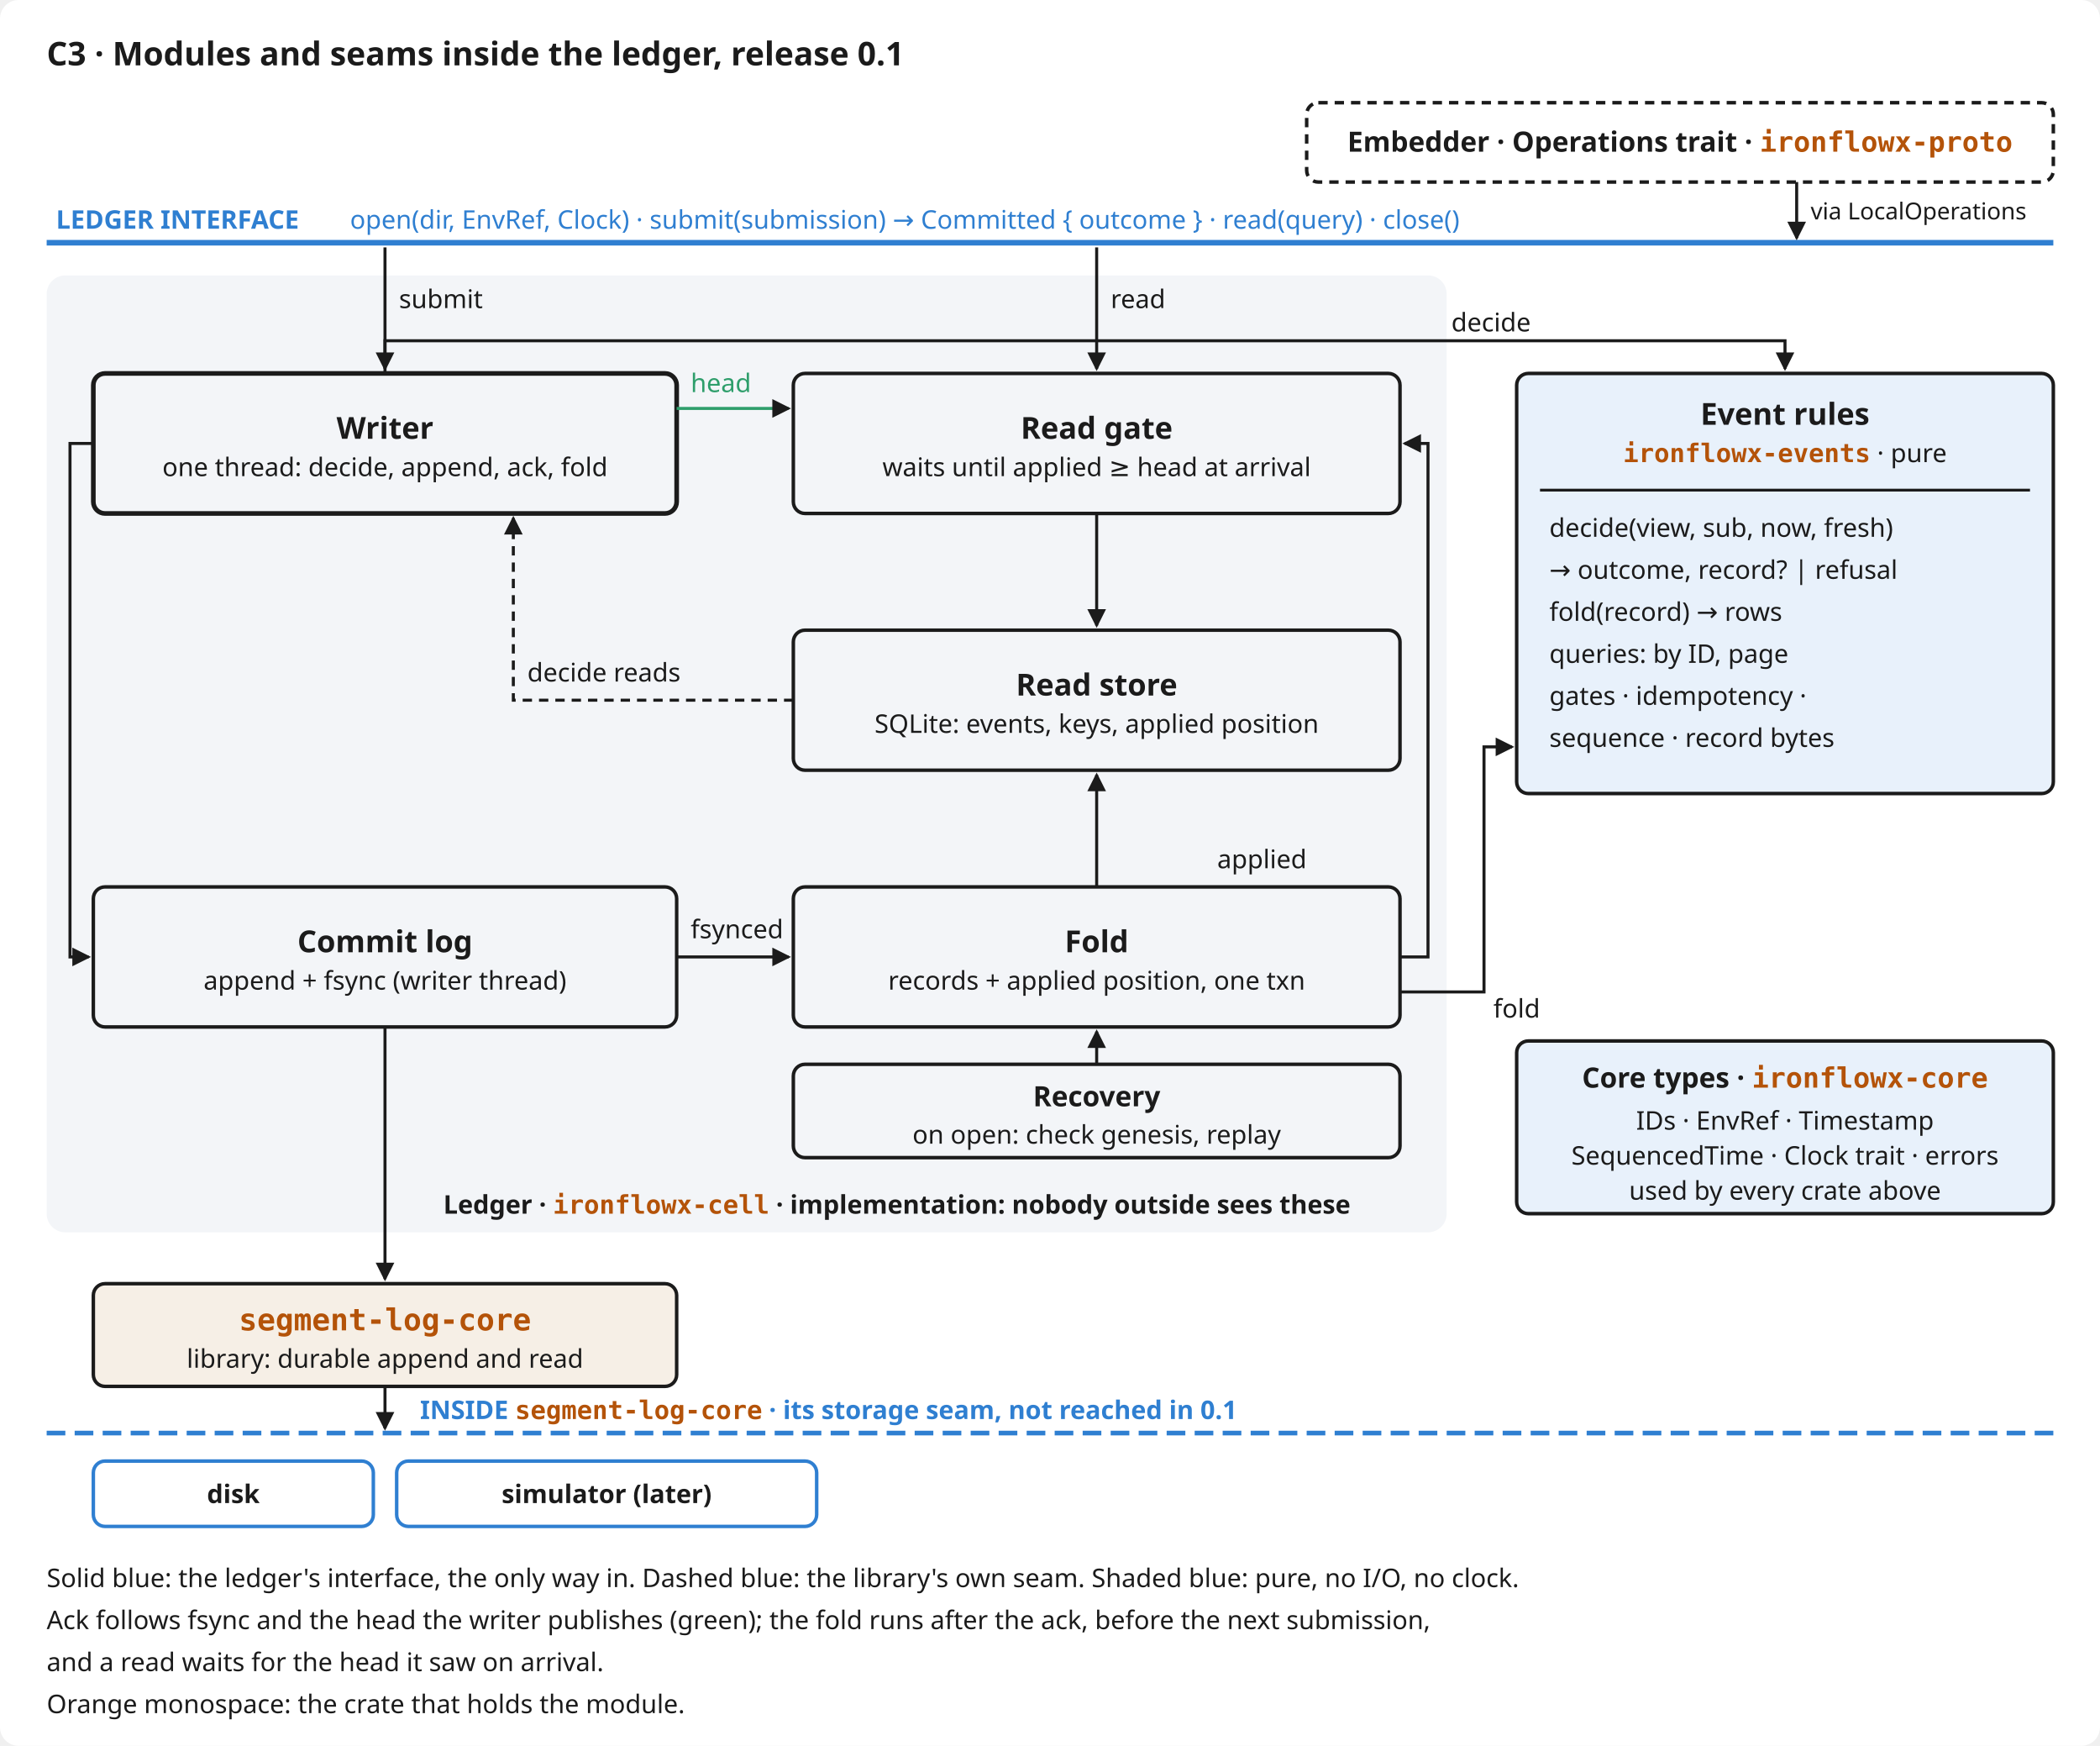
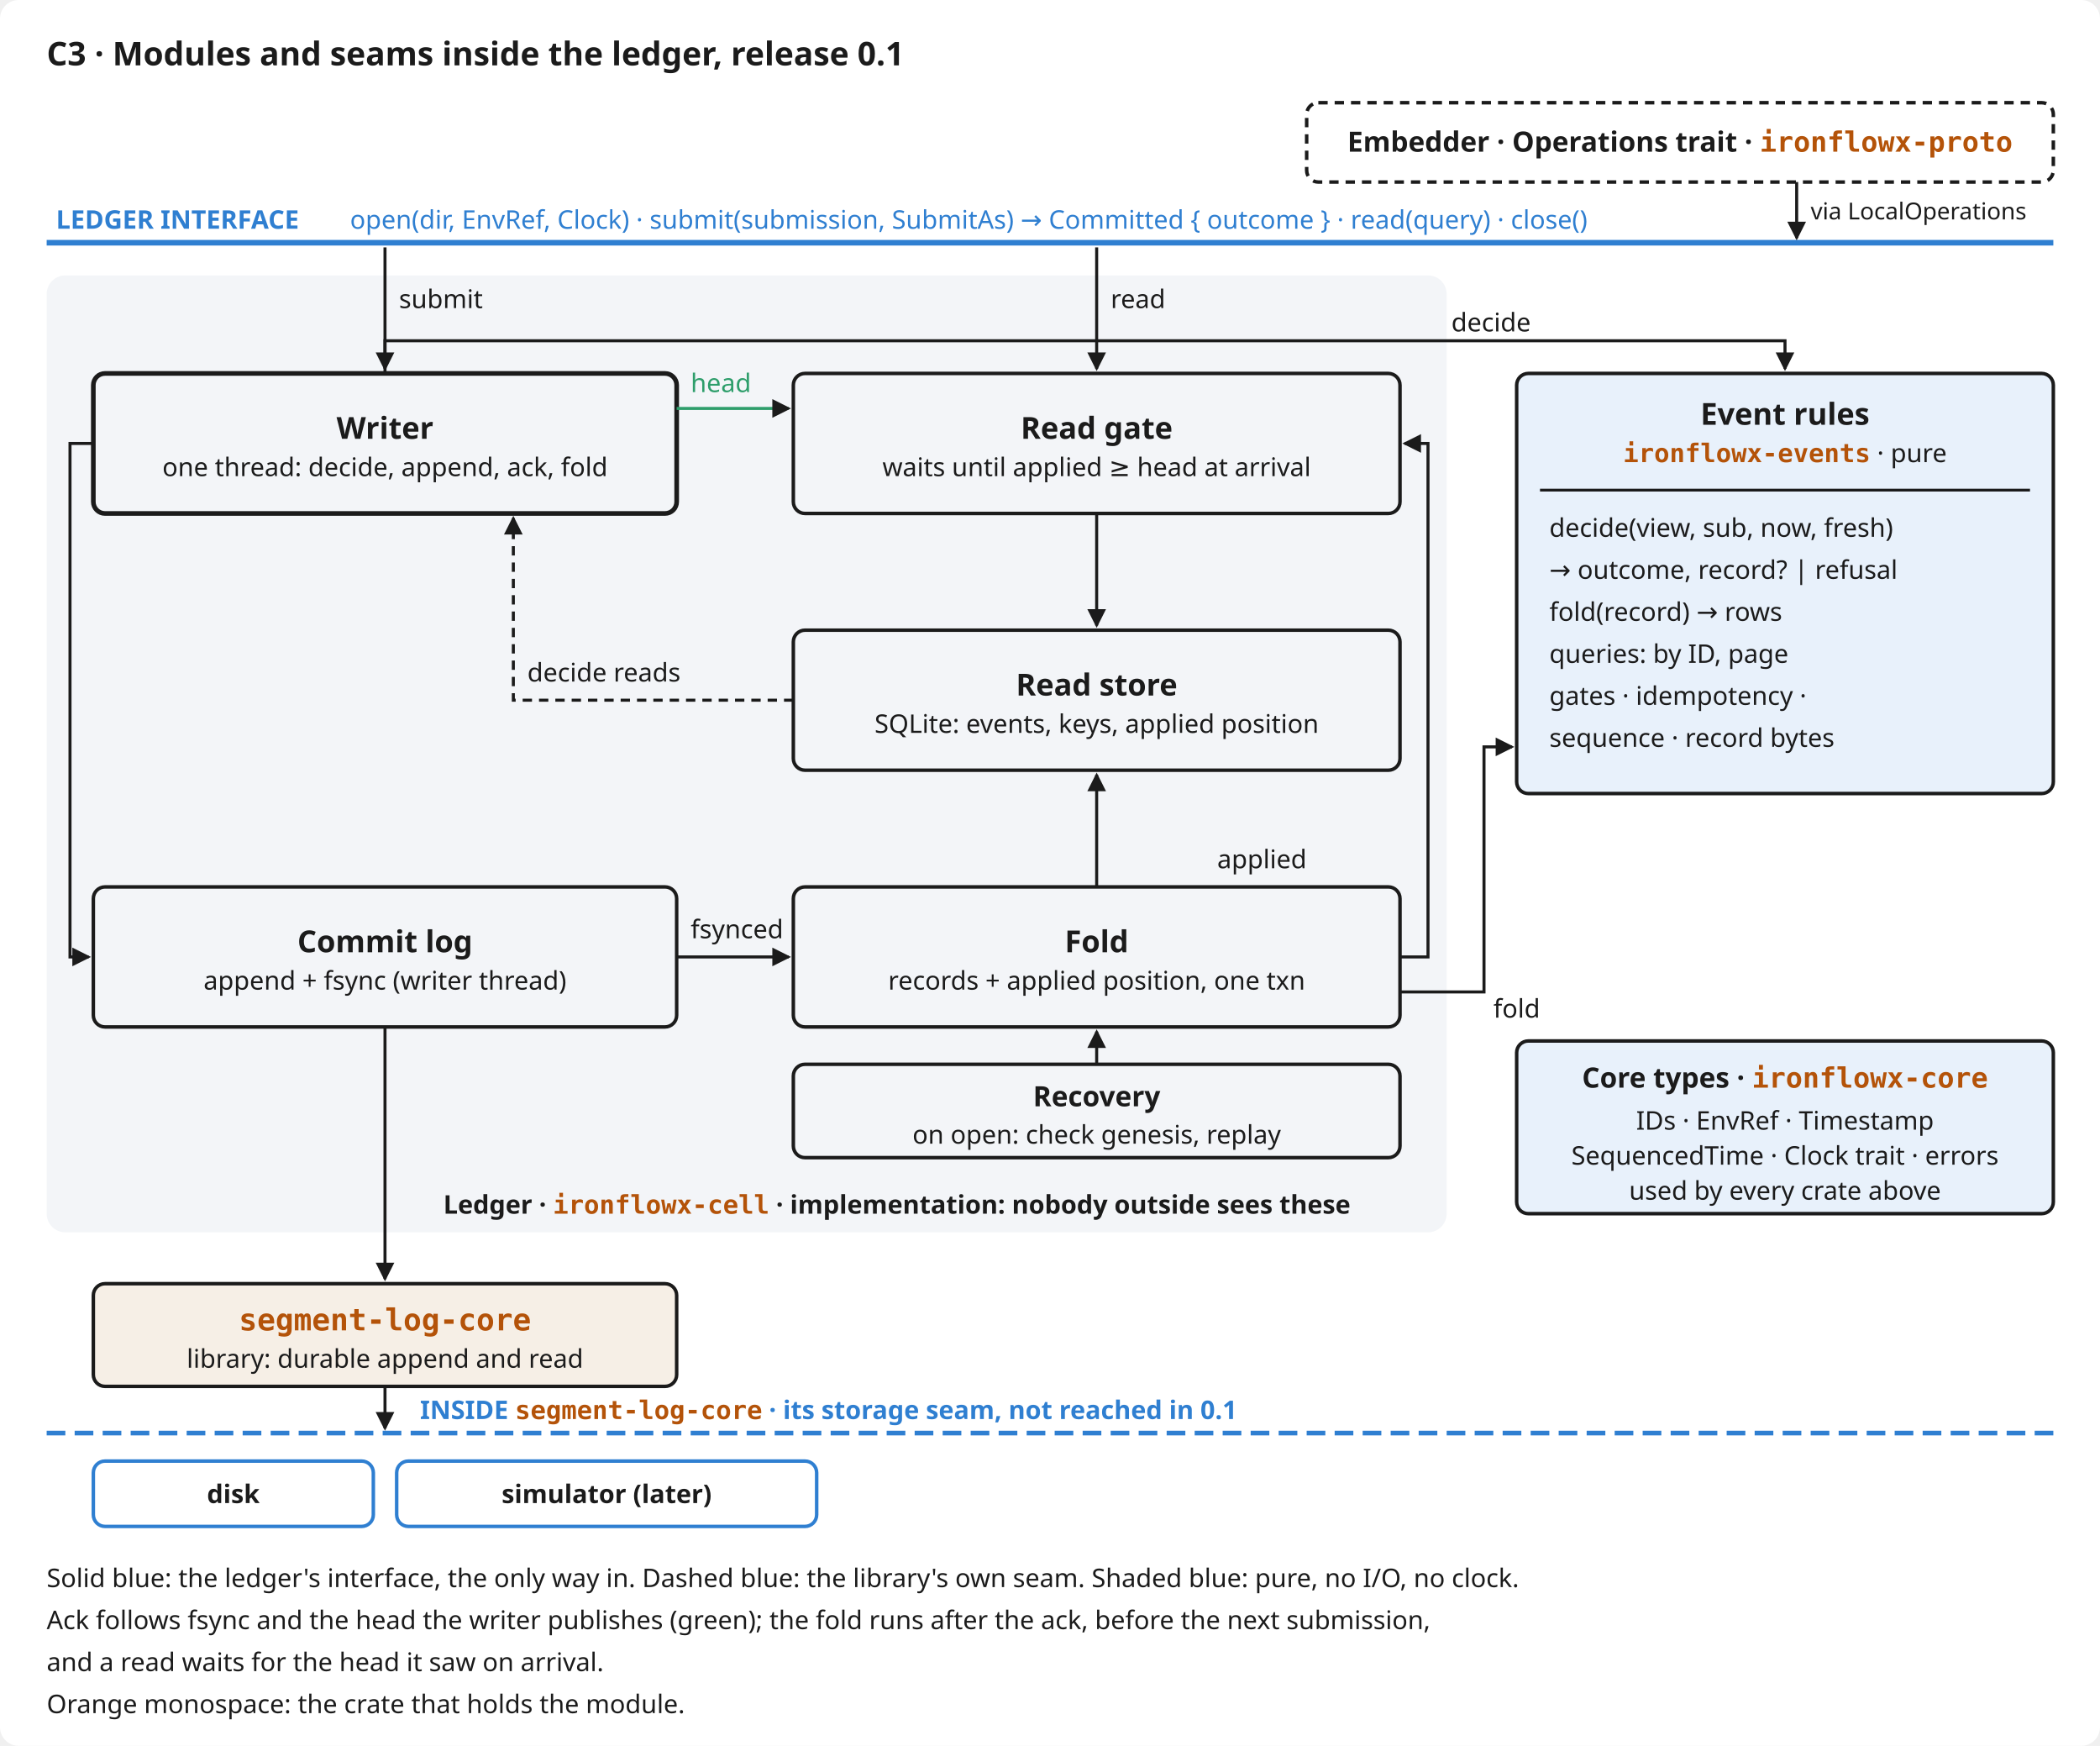
<svg xmlns="http://www.w3.org/2000/svg" width="900" height="748" viewBox="0 0 900 748" role="img" aria-label="C3 for release 0.1: modules and seams inside the ledger. The ledger interface is open, submit, read and close. Inside: the writer decides with the event rules against the read store, appends to the commit log with fsync, publishes the committed head to the read gate, and acknowledges; then, before the next submission, the fold applies the record and the applied position to the SQLite read store in one transaction and tells the read gate; a read snapshots the committed head on arrival and waits at the gate until it is applied. Recovery replays the log tail through the fold on open. Recovery checks the genesis record first. Inside the segment log library is its own storage seam, which 0.1 does not reach. Core types in ironflowx-core are used by every crate." font-family="sans-serif" fill="currentColor">
  <style>svg{color:#1b1b1b}.bg{fill:#ffffff}.band{fill:#f3f5f8}.pure{fill:#e8f1fb}.lib{fill:#f6efe6}.crate{font-family:ui-monospace,Menlo,Consolas,monospace;font-weight:700;fill:#b45309}@media (prefers-color-scheme:dark){svg{color:#e6e6e6}.bg{fill:#16181d}.band{fill:#1f232b}.pure{fill:#18283a}.lib{fill:#2b241b}.crate{fill:#f5a524}}</style>
  <rect class="bg" width="900" height="748" rx="8" />
  <defs>
    <marker id="a-c3-modules" markerUnits="userSpaceOnUse" markerWidth="8" markerHeight="8" refX="7" refY="4" orient="auto">
      <path d="M0,0 L8,4 L0,8 z" fill="currentColor" />
    </marker>
  </defs>
  <text x="20" y="28" font-size="14" font-weight="600" text-anchor="start">C3 · Modules and seams inside the ledger, release 0.1</text>
  <rect x="560" y="44" width="320" height="34" rx="5" fill="none" stroke="currentColor" stroke-width="1.5" stroke-dasharray="4 3" />
  <text x="720" y="65" text-anchor="middle" font-size="12" font-weight="600">Embedder · Operations trait · <tspan class="crate">ironflowx-proto</tspan>
  </text>
  <text x="776" y="94" font-size="10">via LocalOperations</text>
  <path d="M20 104 H880" stroke="#2f7fd1" stroke-width="2.4" fill="none" />
  <text x="24" y="98" font-size="11" font-weight="600" text-anchor="start" fill="#2f7fd1">LEDGER INTERFACE</text>
-   <text x="150" y="98" font-size="11" text-anchor="start" fill="#2f7fd1">open(dir, EnvRef, Clock) · submit(submission) → Committed { outcome } · read(query) · close()</text>
+   <text x="150" y="98" font-size="11" text-anchor="start" fill="#2f7fd1">open(dir, EnvRef, Clock) · submit(submission, SubmitAs) → Committed { outcome } · read(query) · close()</text>
  <path d="M770 78 V102" stroke="currentColor" stroke-width="1.3" fill="none" marker-end="url(#a-c3-modules)" />
  <rect class="band" x="20" y="118" width="600" height="410" rx="8" />
  <text x="190" y="520" font-size="11" font-weight="600" text-anchor="start">Ledger · <tspan class="crate">ironflowx-cell</tspan> · implementation: nobody outside sees these</text>
  <rect x="40" y="160" width="250" height="60" rx="5" fill="none" stroke="currentColor" stroke-width="2" />
  <text x="165.0" y="188.0" text-anchor="middle" font-size="13" font-weight="600">Writer</text>
  <text x="165.0" y="204.0" text-anchor="middle" font-size="11">one thread: decide, append, ack, fold</text>
  <rect x="340" y="160" width="260" height="60" rx="5" fill="none" stroke="currentColor" stroke-width="1.5" />
  <text x="470.0" y="188.0" text-anchor="middle" font-size="13" font-weight="600">Read gate</text>
  <text x="470.0" y="204.0" text-anchor="middle" font-size="11">waits until applied ≥ head at arrival</text>
  <rect x="340" y="270" width="260" height="60" rx="5" fill="none" stroke="currentColor" stroke-width="1.5" />
  <text x="470.0" y="298.0" text-anchor="middle" font-size="13" font-weight="600">Read store</text>
  <text x="470.0" y="314.0" text-anchor="middle" font-size="11">SQLite: events, keys, applied position</text>
  <rect x="40" y="380" width="250" height="60" rx="5" fill="none" stroke="currentColor" stroke-width="1.5" />
  <text x="165.0" y="408.0" text-anchor="middle" font-size="13" font-weight="600">Commit log</text>
  <text x="165.0" y="424.0" text-anchor="middle" font-size="11">append + fsync (writer thread)</text>
  <rect x="340" y="380" width="260" height="60" rx="5" fill="none" stroke="currentColor" stroke-width="1.5" />
  <text x="470.0" y="408.0" text-anchor="middle" font-size="13" font-weight="600">Fold</text>
  <text x="470.0" y="424.0" text-anchor="middle" font-size="11">records + applied position, one txn</text>
  <rect x="340" y="456" width="260" height="40" rx="5" fill="none" stroke="currentColor" stroke-width="1.5" />
  <text x="470.0" y="474.0" text-anchor="middle" font-size="12" font-weight="600">Recovery</text>
  <text x="470.0" y="490.0" text-anchor="middle" font-size="11">on open: check genesis, replay</text>
  <path d="M165 106 V158" stroke="currentColor" stroke-width="1.3" fill="none" marker-end="url(#a-c3-modules)" />
  <text x="171" y="132" font-size="11" text-anchor="start">submit</text>
  <path d="M470 106 V158" stroke="currentColor" stroke-width="1.3" fill="none" marker-end="url(#a-c3-modules)" />
  <text x="476" y="132" font-size="11" text-anchor="start">read</text>
  <path d="M40 190 H30 V410 H38" stroke="currentColor" stroke-width="1.3" fill="none" marker-end="url(#a-c3-modules)" />
  <path d="M290 410 H338" stroke="currentColor" stroke-width="1.3" fill="none" marker-end="url(#a-c3-modules)" />
  <text x="296" y="402" font-size="11" text-anchor="start">fsynced</text>
  <path d="M470 380 V332" stroke="currentColor" stroke-width="1.3" fill="none" marker-end="url(#a-c3-modules)" />
  <path d="M290 175 H338" stroke="#2e9e6b" stroke-width="1.3" fill="none" marker-end="url(#a-c3-modules)" />
  <text x="296" y="168" font-size="11" text-anchor="start" fill="#2e9e6b">head</text>
  <path d="M470 220 V268" stroke="currentColor" stroke-width="1.3" fill="none" marker-end="url(#a-c3-modules)" />
  <path d="M470 456 V442" stroke="currentColor" stroke-width="1.3" fill="none" marker-end="url(#a-c3-modules)" />
  <path d="M600 410 H612 V190 H602" stroke="currentColor" stroke-width="1.3" fill="none" marker-end="url(#a-c3-modules)" />
  <text x="560" y="372" font-size="11" text-anchor="end">applied</text>
  <path d="M340 300 H220 V222" stroke="currentColor" stroke-width="1.3" fill="none" marker-end="url(#a-c3-modules)" stroke-dasharray="4 3" />
  <text x="226" y="292" font-size="11" text-anchor="start">decide reads</text>
  <path d="M165 440 V548" stroke="currentColor" stroke-width="1.3" fill="none" marker-end="url(#a-c3-modules)" />
  <rect class="pure" x="650" y="160" width="230" height="180" rx="5" />
  <rect x="650" y="160" width="230" height="180" rx="5" fill="none" stroke="currentColor" stroke-width="1.5" />
  <text x="765" y="182" font-size="13" font-weight="600" text-anchor="middle">Event rules</text>
  <text x="765" y="198" font-size="11" text-anchor="middle">
    <tspan class="crate">ironflowx-events</tspan> · pure</text>
  <path d="M660 210 H870" stroke="currentColor" stroke-width="1.2" fill="none" />
  <text x="664" y="230" font-size="11" text-anchor="start">decide(view, sub, now, fresh)</text>
  <text x="664" y="248" font-size="11" text-anchor="start">  → outcome, record? | refusal</text>
  <text x="664" y="266" font-size="11" text-anchor="start">fold(record) → rows</text>
  <text x="664" y="284" font-size="11" text-anchor="start">queries: by ID, page</text>
  <text x="664" y="302" font-size="11" text-anchor="start">gates · idempotency ·</text>
  <text x="664" y="320" font-size="11" text-anchor="start">sequence · record bytes</text>
  <path d="M165 160 V146 H765 V158" stroke="currentColor" stroke-width="1.3" fill="none" marker-end="url(#a-c3-modules)" />
  <text x="622" y="142" font-size="11" text-anchor="start">decide</text>
  <path d="M600 425 H636 V320 H648" stroke="currentColor" stroke-width="1.3" fill="none" marker-end="url(#a-c3-modules)" />
  <text x="640" y="436" font-size="11" text-anchor="start">fold</text>
  <rect class="lib" x="40" y="550" width="250" height="44" rx="5" />
  <rect x="40" y="550" width="250" height="44" rx="5" fill="none" stroke="currentColor" stroke-width="1.5" />
  <text x="165.0" y="570.0" text-anchor="middle" font-size="13" font-weight="600">
    <tspan class="crate">segment-log-core</tspan>
  </text>
  <text x="165.0" y="586.0" text-anchor="middle" font-size="11">library: durable append and read</text>
  <path d="M20 614 H880" stroke="#2f7fd1" stroke-width="2" fill="none" stroke-dasharray="8 4" />
  <text x="180" y="608" font-size="11" font-weight="600" text-anchor="start" fill="#2f7fd1">INSIDE <tspan class="crate">segment-log-core</tspan> · its storage seam, not reached in 0.1</text>
  <path d="M165 594 V612" stroke="currentColor" stroke-width="1.3" fill="none" marker-end="url(#a-c3-modules)" />
  <rect x="40" y="626" width="120" height="28" rx="5" fill="none" stroke="#2f7fd1" stroke-width="1.5" />
  <text x="100.0" y="644.0" text-anchor="middle" font-size="11" font-weight="600">disk</text>
  <rect x="170" y="626" width="180" height="28" rx="5" fill="none" stroke="#2f7fd1" stroke-width="1.5" />
  <text x="260.0" y="644.0" text-anchor="middle" font-size="11" font-weight="600">simulator (later)</text>
  <rect class="pure" x="650" y="446" width="230" height="74" rx="5" />
  <rect x="650" y="446" width="230" height="74" rx="5" fill="none" stroke="currentColor" stroke-width="1.5" />
  <text x="765" y="466" text-anchor="middle" font-size="12" font-weight="600">Core types · <tspan class="crate">ironflowx-core</tspan>
  </text>
  <text x="765" y="484" text-anchor="middle" font-size="11">IDs · EnvRef · Timestamp</text>
  <text x="765" y="499" text-anchor="middle" font-size="11">SequencedTime · Clock trait · errors</text>
  <text x="765" y="514" text-anchor="middle" font-size="11">used by every crate above</text>
  <text x="20" y="680" font-size="11" text-anchor="start">Solid blue: the ledger's interface, the only way in. Dashed blue: the library's own seam. Shaded blue: pure, no I/O, no clock.</text>
  <text x="20" y="698" font-size="11" text-anchor="start">Ack follows fsync and the head the writer publishes (green); the fold runs after the ack, before the next submission,</text>
  <text x="20" y="716" font-size="11" text-anchor="start">and a read waits for the head it saw on arrival.</text>
  <text x="20" y="734" font-size="11" text-anchor="start">Orange monospace: the crate that holds the module.</text>
</svg>
